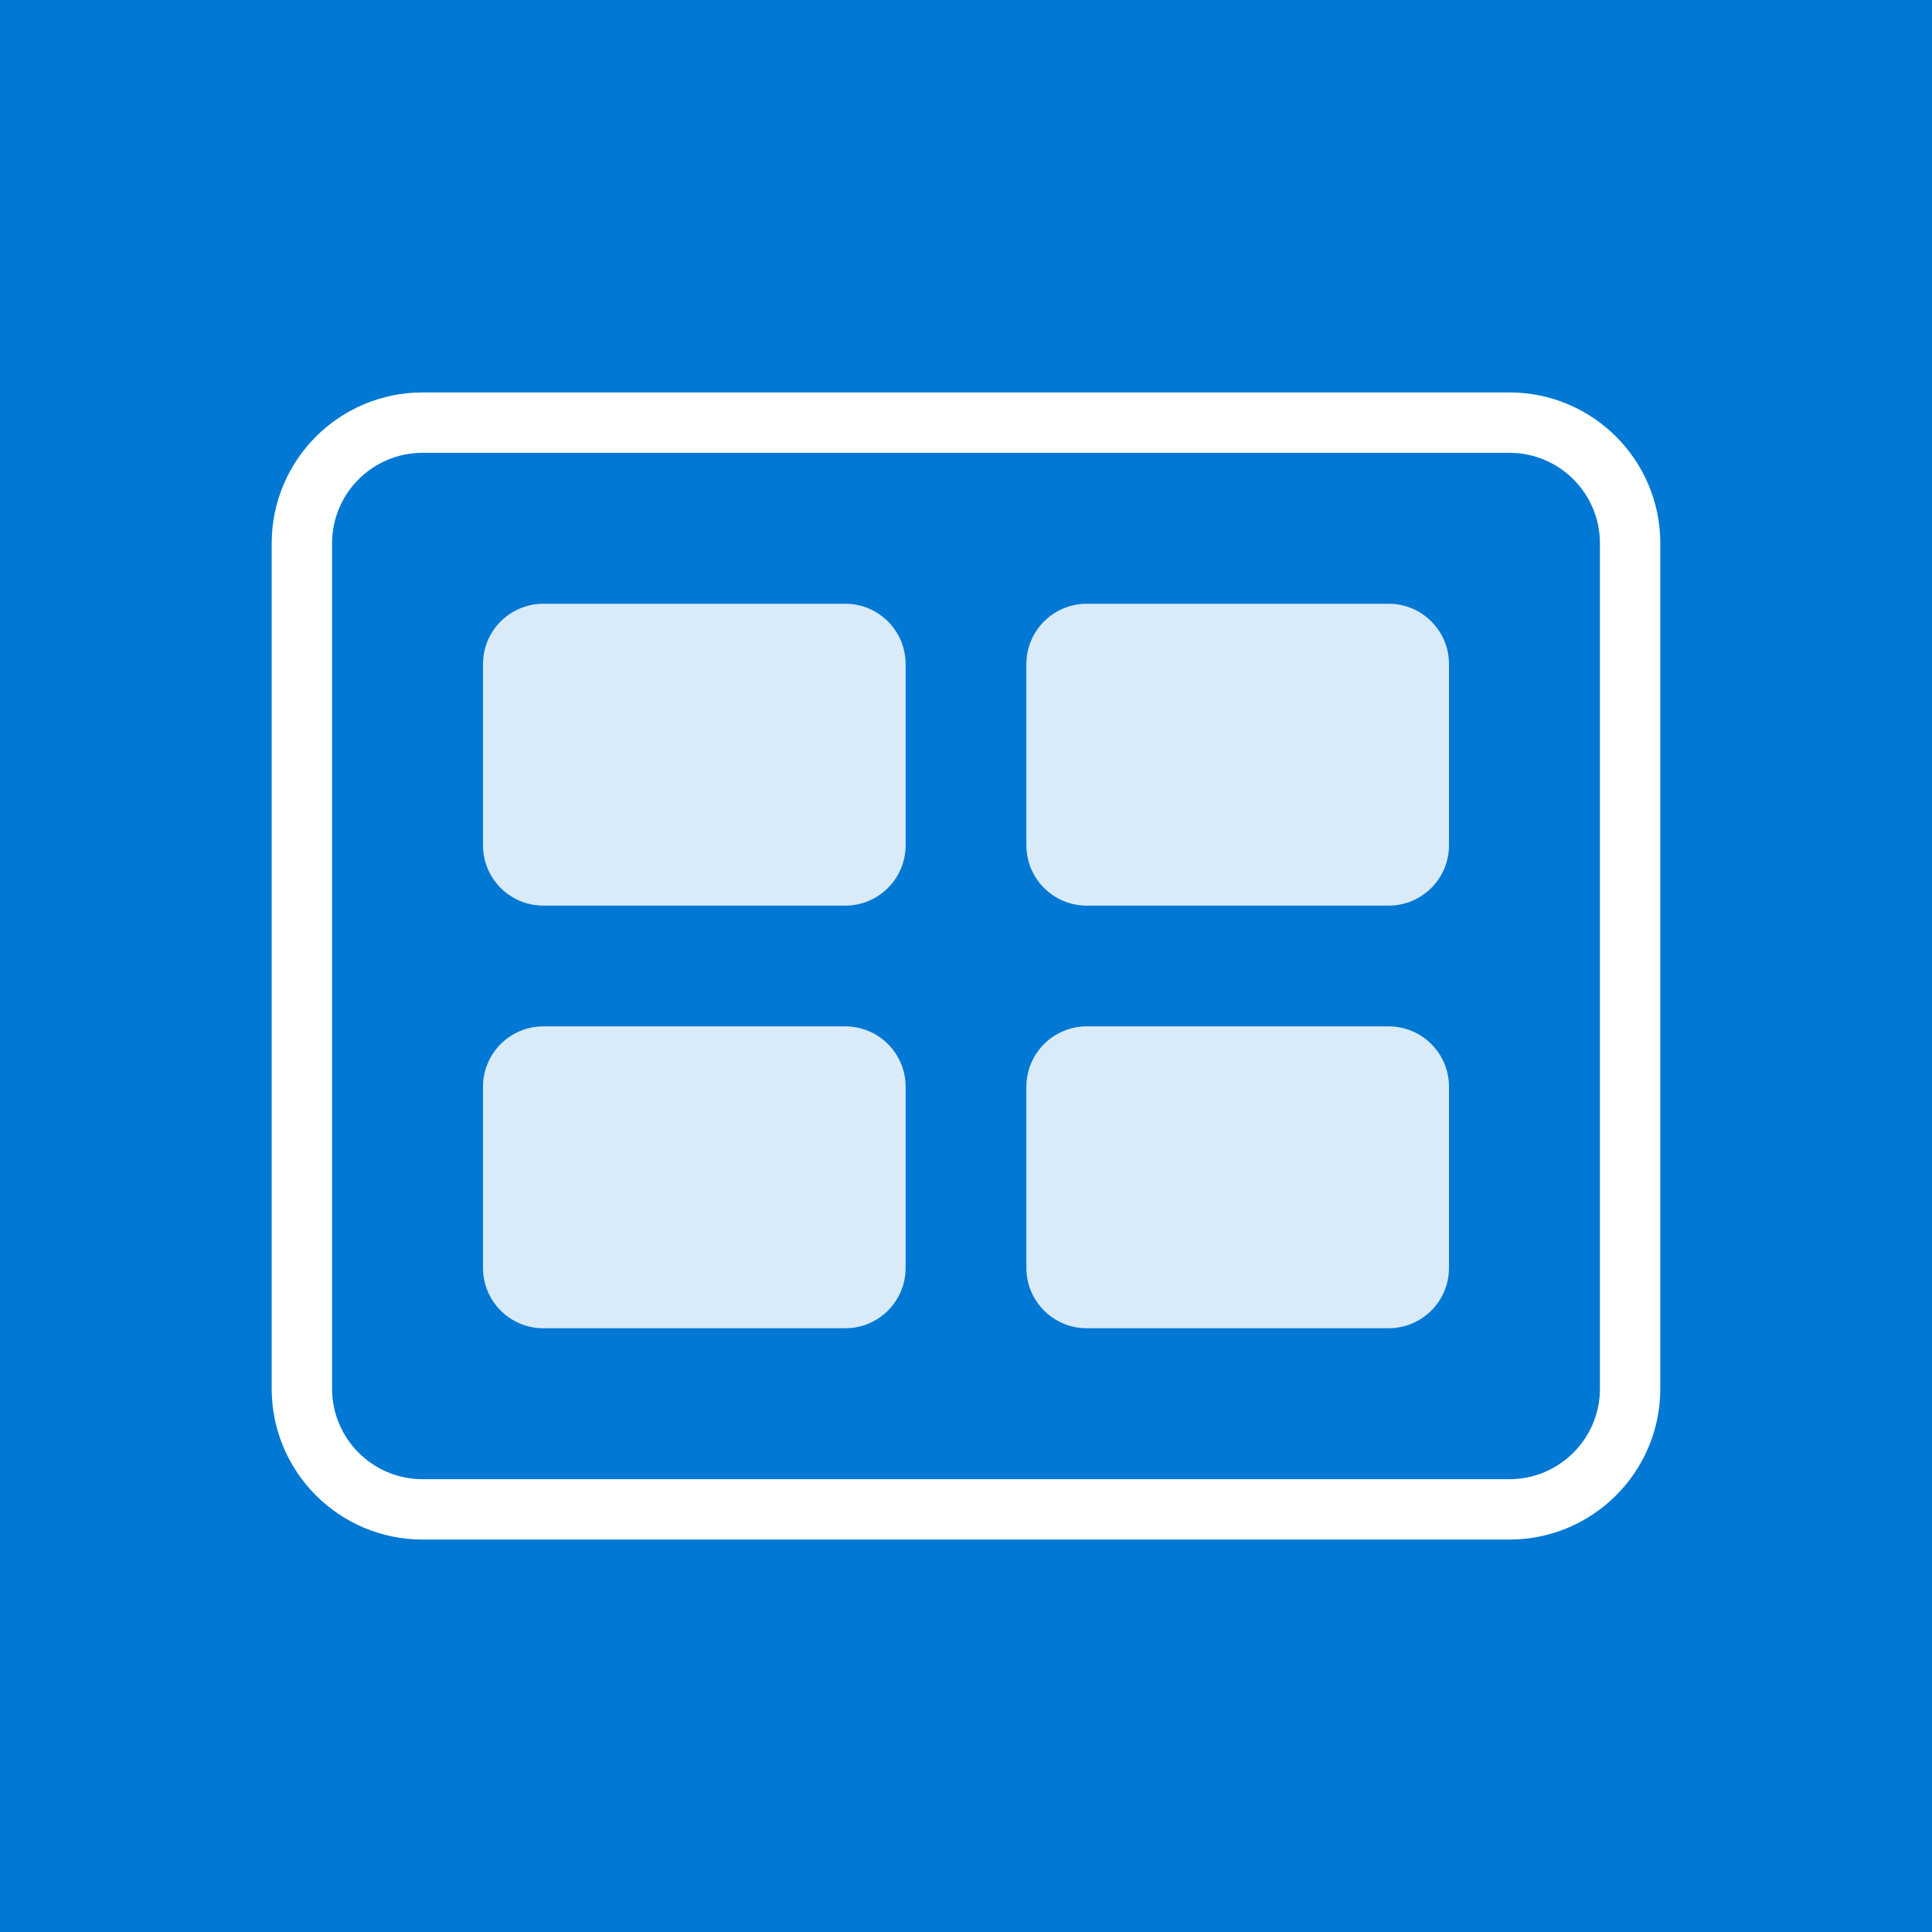
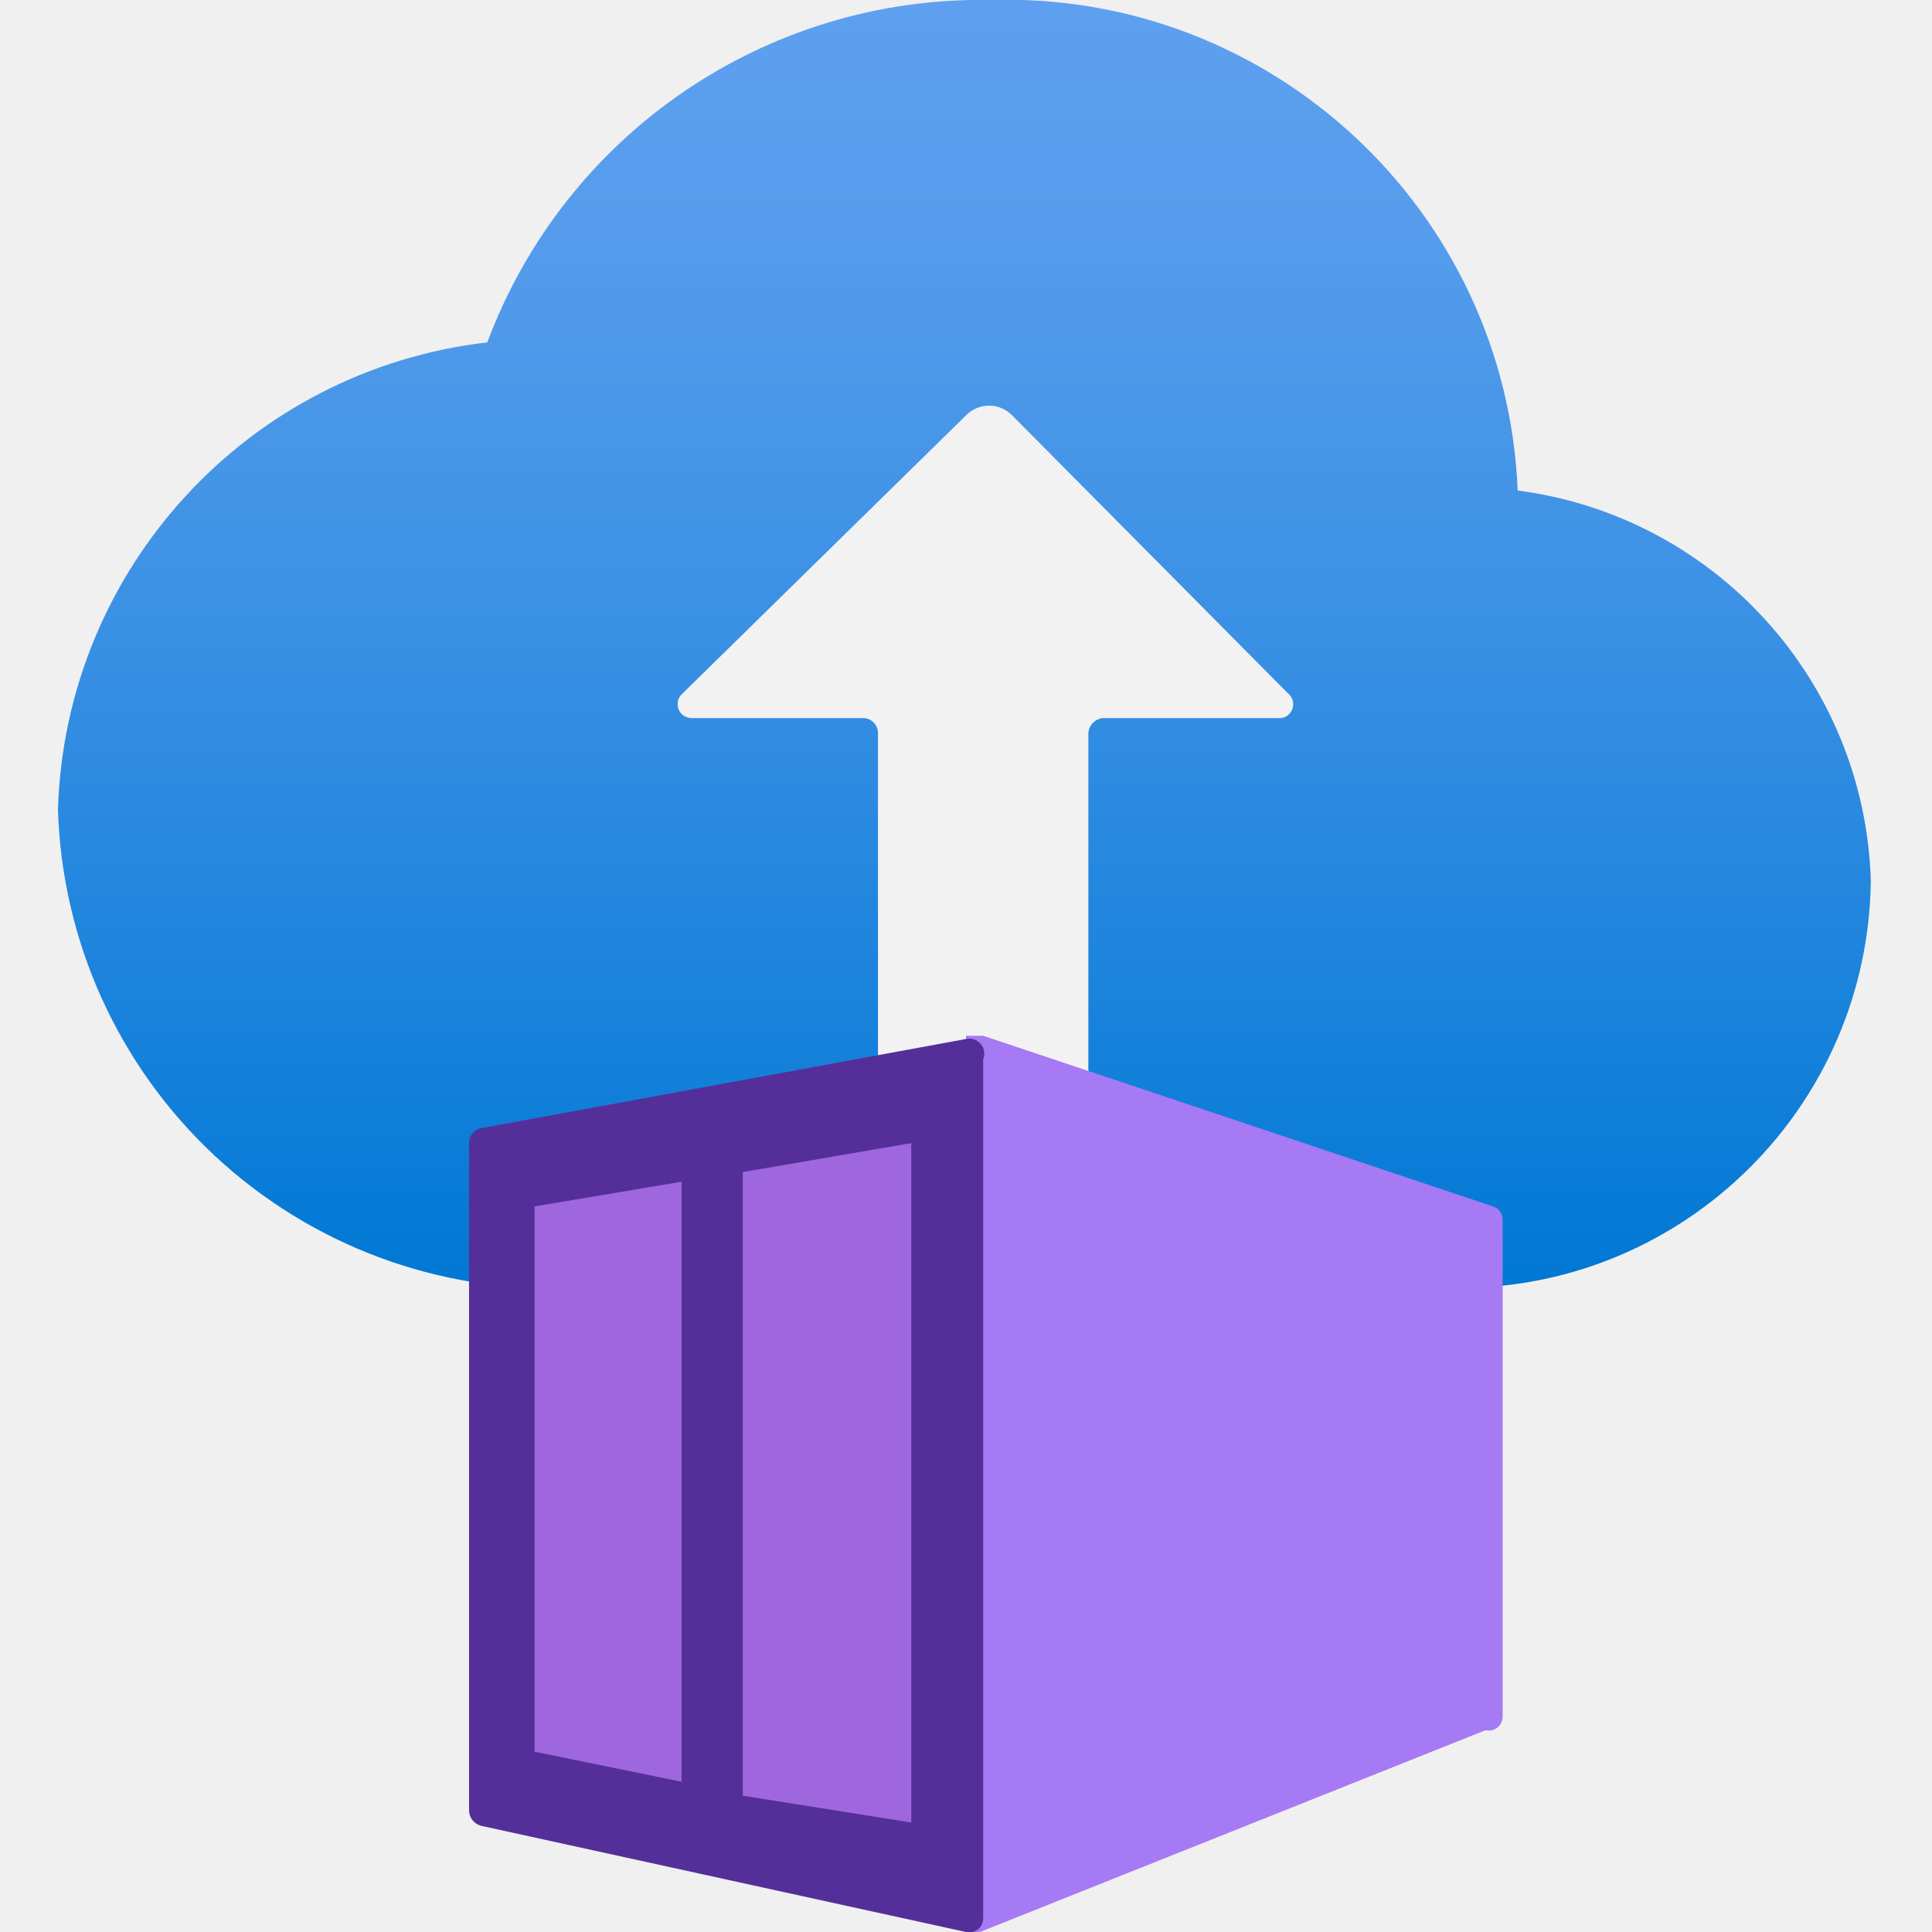
- <svg xmlns="http://www.w3.org/2000/svg" width="64" height="64" viewBox="0 0 64 64">
-   <rect width="64" height="64" fill="#0078D4" />
-   <rect x="10" y="14" width="44" height="36" rx="4" fill="none" stroke="white" stroke-width="2" />
-   <rect x="16" y="20" width="14" height="10" rx="2" fill="white" opacity="0.85" />
-   <rect x="34" y="20" width="14" height="10" rx="2" fill="white" opacity="0.85" />
-   <rect x="16" y="34" width="14" height="10" rx="2" fill="white" opacity="0.85" />
-   <rect x="34" y="34" width="14" height="10" rx="2" fill="white" opacity="0.85" />
+ <svg xmlns="http://www.w3.org/2000/svg" id="beb440f5-d017-4dda-989a-ddd425fce02e" width="18" height="18" viewBox="0 0 18 18">
+   <defs>
+     <linearGradient id="f7543904-4a89-435e-96cd-11521c829faa" x1="9" y1="11.95" x2="9" gradientUnits="userSpaceOnUse">
+       <stop offset="0" stop-color="#0078d4" />
+       <stop offset="0.16" stop-color="#1380da" />
+       <stop offset="0.53" stop-color="#3c91e5" />
+       <stop offset="0.82" stop-color="#559cec" />
+       <stop offset="1" stop-color="#5ea0ef" />
+     </linearGradient>
+   </defs>
+   <path d="M17.43,8.21a3.78,3.78,0,0,0-3.29-3.64A4.77,4.77,0,0,0,9.22,0,4.91,4.91,0,0,0,4.54,3.19a4.52,4.52,0,0,0-4,4.35A4.6,4.6,0,0,0,5.32,12l.42,0h7.68l.21,0A3.84,3.84,0,0,0,17.43,8.21Z" fill="url(#f7543904-4a89-435e-96cd-11521c829faa)" />
+   <path d="M6.36,6.46,9,3.87a.3.3,0,0,1,.43,0L12,6.46a.13.13,0,0,1-.1.23H10.28a.15.15,0,0,0-.14.14v3.24a.11.11,0,0,1-.11.11H8.29a.11.11,0,0,1-.11-.11V6.83a.14.14,0,0,0-.13-.14H6.45A.13.13,0,0,1,6.36,6.46Z" fill="#f2f2f2" />
+   <path d="M14,11.37a.13.13,0,0,0-.09-.13L9.16,9.65H9V18h.13l4.71-1.88A.13.13,0,0,0,14,16Z" fill="#a67af4" />
+   <path d="M9,9.68l-4.51.83a.14.14,0,0,0-.12.13v6.23a.15.15,0,0,0,.11.14L9,18a.13.13,0,0,0,.16-.13v-8A.14.14,0,0,0,9,9.68Z" fill="#552f99" />
+   <polygon points="6.92 10.92 6.92 16.73 8.49 16.98 8.49 10.65 6.92 10.92" fill="#b77af4" opacity="0.75" />
+   <polygon points="4.98 11.24 4.98 16.32 6.35 16.6 6.35 11.01 4.98 11.24" fill="#b77af4" opacity="0.75" />
</svg>
